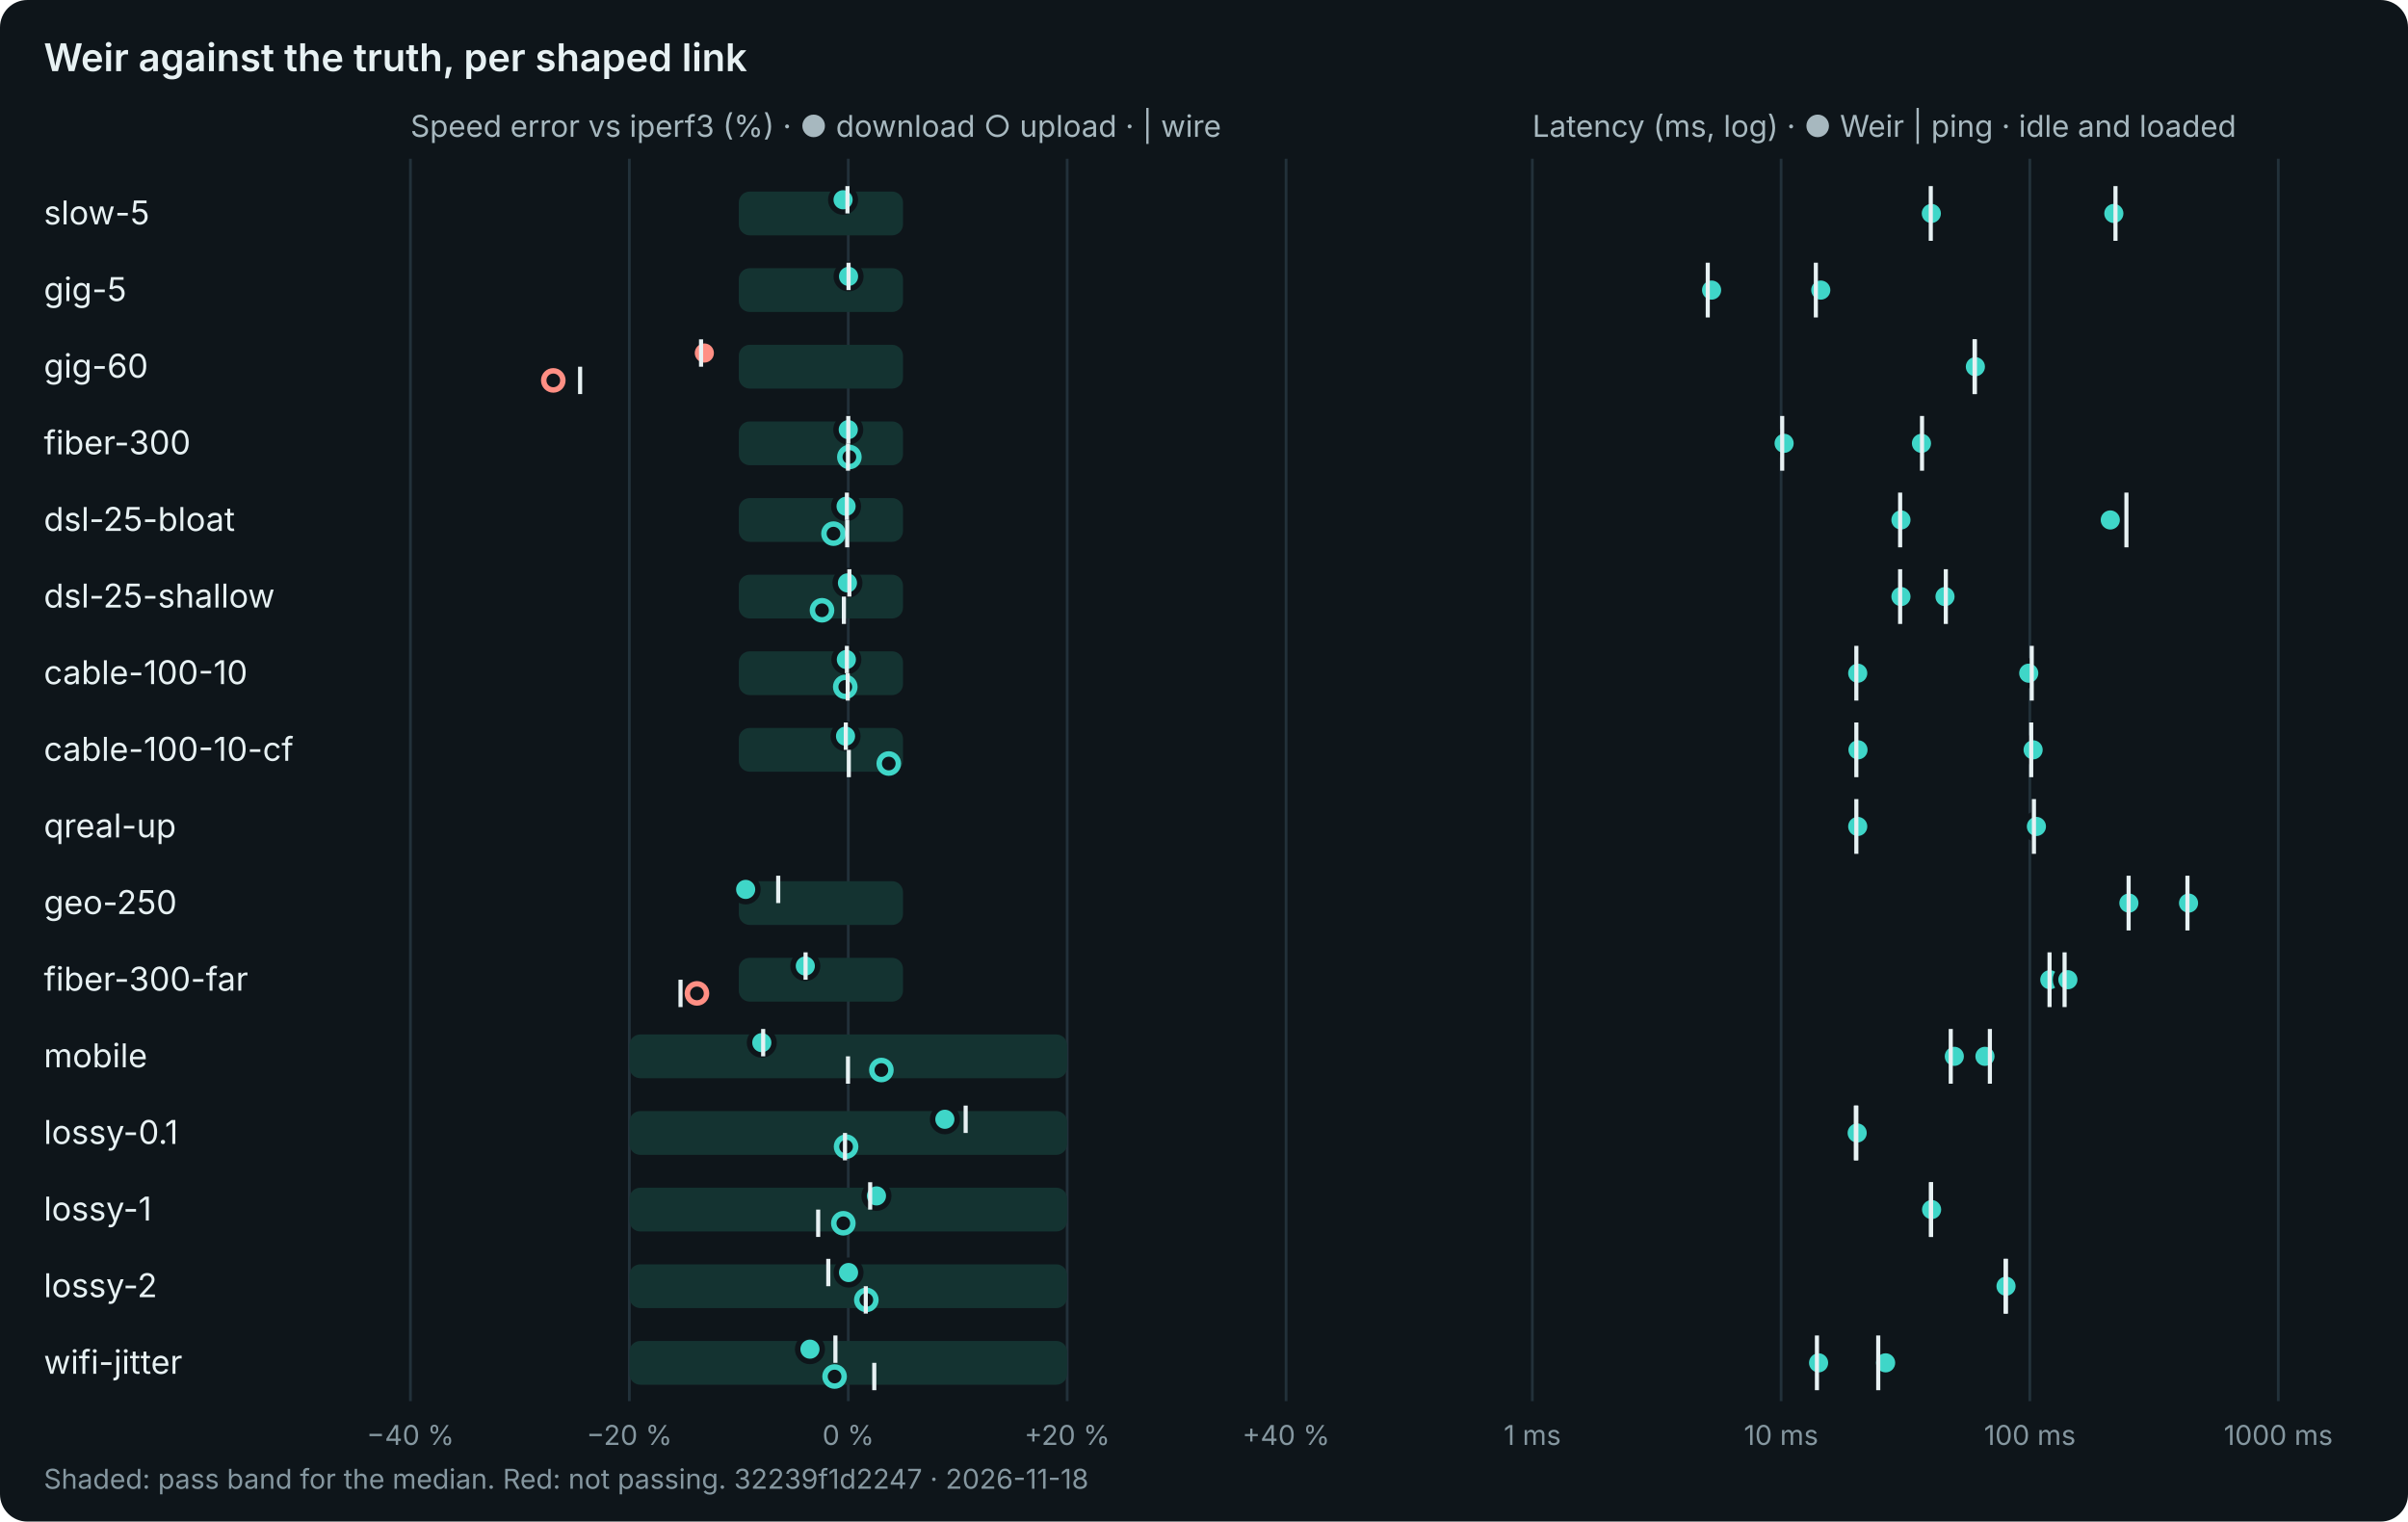
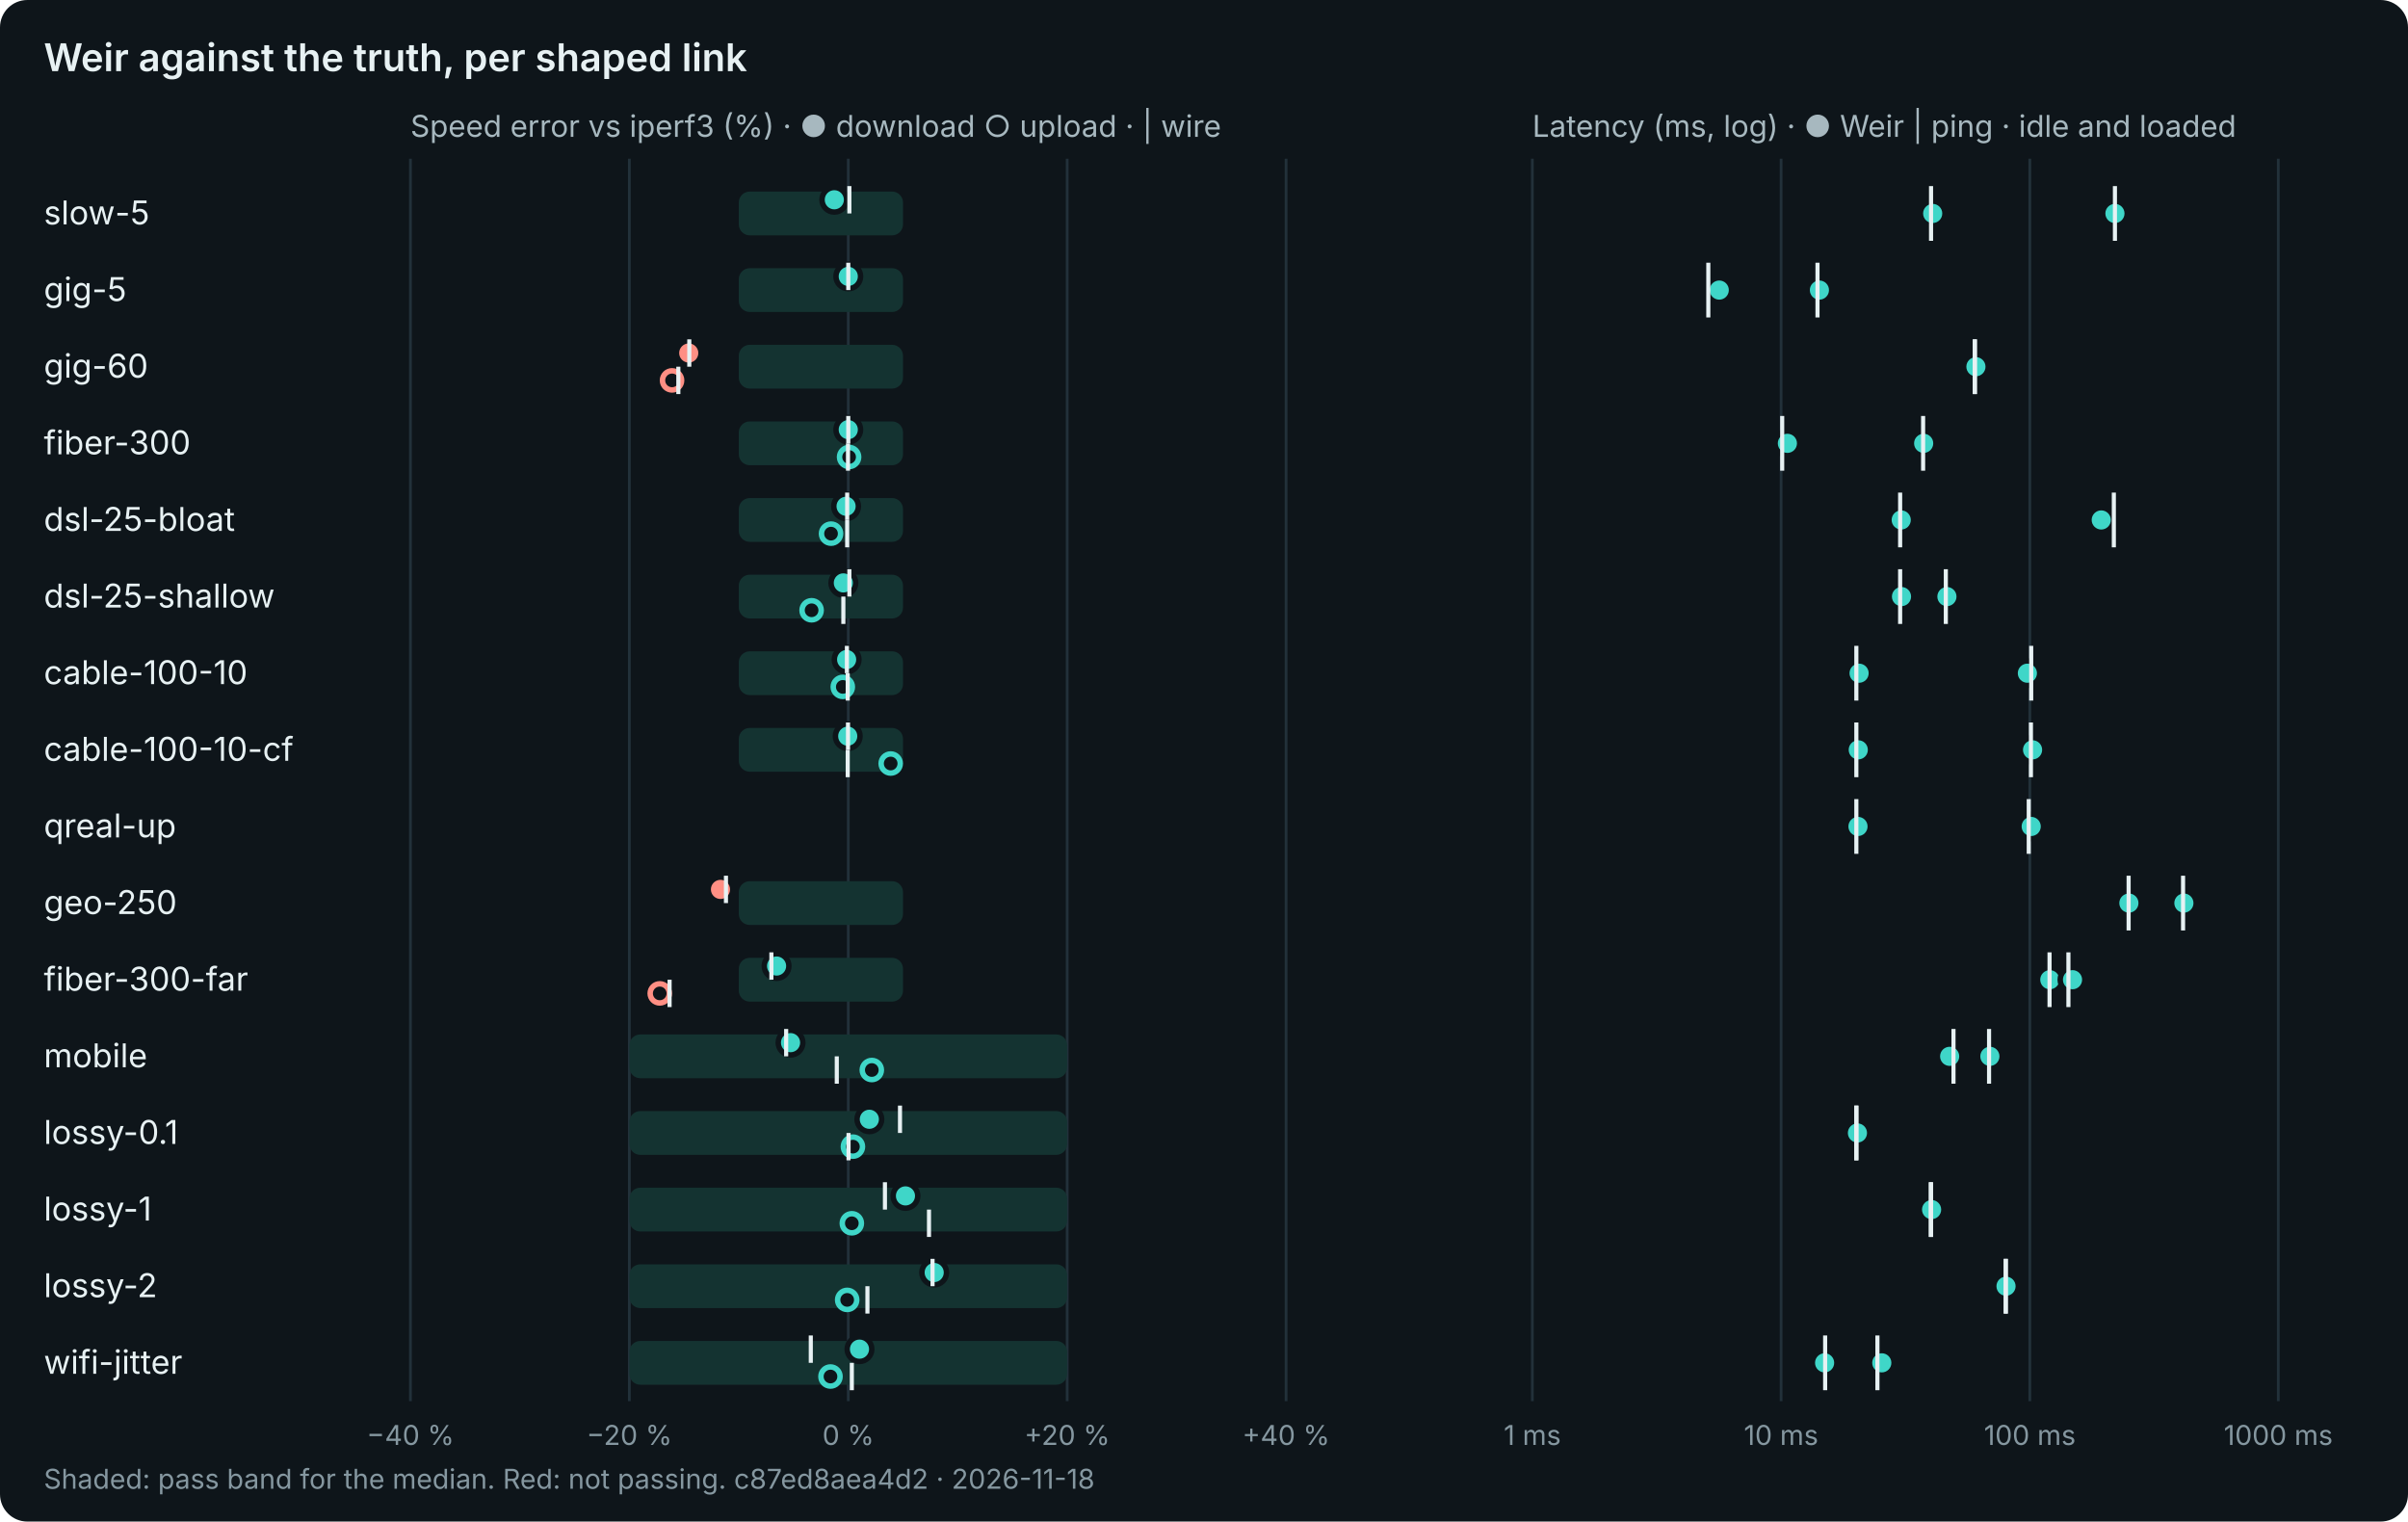
<svg xmlns="http://www.w3.org/2000/svg" width="880" height="556" viewBox="0 0 880 556" role="img" aria-label="Weir accuracy per shaped link, 16 links; ceiling for 1 Gbps is 956 Mbps">
  <style>text{font-family:-apple-system, BlinkMacSystemFont, "Segoe UI", system-ui, sans-serif;font-variant-numeric:tabular-nums;fill:#a7b8bf;font-size:11px}.title{fill:#e7f1f3;font-size:14px;font-weight:600}.axis-title{fill:#a7b8bf;font-size:11px}.label{fill:#e7f1f3;font-size:12px}.tick{fill:#8597a0;font-size:10px}.note{fill:#8597a0;font-size:10px}</style>
  <rect width="880" height="556" rx="10" fill="#0e151a" />
  <text x="16" y="26" class="title">Weir against the truth, per shaped link</text>
  <text x="150" y="50" class="axis-title">Speed error vs iperf3 (%) · ● download ○ upload · | wire</text>
  <text x="560" y="50" class="axis-title">Latency (ms, log) · ● Weir | ping · idle and loaded</text>
  <line x1="150" y1="58" x2="150" y2="512" stroke="#22313a" stroke-width="1" />
  <text x="150" y="528" class="tick" text-anchor="middle">−40 %</text>
  <line x1="230" y1="58" x2="230" y2="512" stroke="#22313a" stroke-width="1" />
  <text x="230" y="528" class="tick" text-anchor="middle">−20 %</text>
  <line x1="310" y1="58" x2="310" y2="512" stroke="#22313a" stroke-width="1" />
  <text x="310" y="528" class="tick" text-anchor="middle">0 %</text>
  <line x1="390" y1="58" x2="390" y2="512" stroke="#22313a" stroke-width="1" />
  <text x="390" y="528" class="tick" text-anchor="middle">+20 %</text>
  <line x1="470" y1="58" x2="470" y2="512" stroke="#22313a" stroke-width="1" />
  <text x="470" y="528" class="tick" text-anchor="middle">+40 %</text>
  <line x1="560" y1="58" x2="560" y2="512" stroke="#22313a" stroke-width="1" />
  <text x="560" y="528" class="tick" text-anchor="middle">1 ms</text>
  <line x1="650.9" y1="58" x2="650.9" y2="512" stroke="#22313a" stroke-width="1" />
  <text x="650.9" y="528" class="tick" text-anchor="middle">10 ms</text>
  <line x1="741.8" y1="58" x2="741.8" y2="512" stroke="#22313a" stroke-width="1" />
  <text x="741.8" y="528" class="tick" text-anchor="middle">100 ms</text>
  <line x1="832.6" y1="58" x2="832.6" y2="512" stroke="#22313a" stroke-width="1" />
  <text x="832.6" y="528" class="tick" text-anchor="middle">1000 ms</text>
  <text x="16" y="82" class="label">slow-5</text>
  <rect x="270" y="70" width="60" height="16" rx="4" fill="#143331" />
-   <circle cx="308.1" cy="73" r="4.5" fill="#3fd6c8" stroke="#0e151a" stroke-width="2" />
-   <circle cx="705.8" cy="78" r="4.5" fill="#3fd6c8" stroke="#0e151a" stroke-width="2" />
-   <circle cx="772.5" cy="78" r="4.5" fill="#3fd6c8" stroke="#0e151a" stroke-width="2" />
-   <line x1="309.7" y1="68" x2="309.7" y2="78" stroke="#e7f1f3" stroke-width="1.5" />
-   <line x1="705.6" y1="68" x2="705.6" y2="88" stroke="#e7f1f3" stroke-width="1.5" />
-   <line x1="773.1" y1="68" x2="773.1" y2="88" stroke="#e7f1f3" stroke-width="1.5" />
+   <circle cx="304.9" cy="73" r="4.5" fill="#3fd6c8" stroke="#0e151a" stroke-width="2" />
+   <circle cx="706.3" cy="78" r="4.5" fill="#3fd6c8" stroke="#0e151a" stroke-width="2" />
+   <circle cx="772.9" cy="78" r="4.5" fill="#3fd6c8" stroke="#0e151a" stroke-width="2" />
+   <line x1="310.4" y1="68" x2="310.4" y2="78" stroke="#e7f1f3" stroke-width="1.5" />
+   <line x1="705.7" y1="68" x2="705.7" y2="88" stroke="#e7f1f3" stroke-width="1.5" />
+   <line x1="772.9" y1="68" x2="772.9" y2="88" stroke="#e7f1f3" stroke-width="1.5" />
  <text x="16" y="110" class="label">gig-5</text>
  <rect x="270" y="98" width="60" height="16" rx="4" fill="#143331" />
-   <circle cx="310.1" cy="101" r="4.5" fill="#3fd6c8" stroke="#0e151a" stroke-width="2" />
-   <circle cx="625.5" cy="106" r="4.5" fill="#3fd6c8" stroke="#0e151a" stroke-width="2" />
-   <circle cx="665.4" cy="106" r="4.5" fill="#3fd6c8" stroke="#0e151a" stroke-width="2" />
-   <line x1="310.1" y1="96" x2="310.1" y2="106" stroke="#e7f1f3" stroke-width="1.5" />
-   <line x1="624.1" y1="96" x2="624.1" y2="116" stroke="#e7f1f3" stroke-width="1.5" />
-   <line x1="663.6" y1="96" x2="663.6" y2="116" stroke="#e7f1f3" stroke-width="1.5" />
+   <circle cx="310" cy="101" r="4.5" fill="#3fd6c8" stroke="#0e151a" stroke-width="2" />
+   <circle cx="628.3" cy="106" r="4.5" fill="#3fd6c8" stroke="#0e151a" stroke-width="2" />
+   <circle cx="664.9" cy="106" r="4.5" fill="#3fd6c8" stroke="#0e151a" stroke-width="2" />
+   <line x1="310" y1="96" x2="310" y2="106" stroke="#e7f1f3" stroke-width="1.5" />
+   <line x1="624.3" y1="96" x2="624.3" y2="116" stroke="#e7f1f3" stroke-width="1.5" />
+   <line x1="664.2" y1="96" x2="664.2" y2="116" stroke="#e7f1f3" stroke-width="1.5" />
  <text x="16" y="138" class="label">gig-60</text>
  <rect x="270" y="126" width="60" height="16" rx="4" fill="#143331" />
-   <circle cx="257.4" cy="129" r="4.5" fill="#ff8f84" stroke="#0e151a" stroke-width="2" />
-   <circle cx="202.2" cy="139" r="3.5" fill="#0e151a" stroke="#ff8f84" stroke-width="2" />
-   <circle cx="721.8" cy="134" r="4.5" fill="#3fd6c8" stroke="#0e151a" stroke-width="2" />
-   <circle cx="721.9" cy="134" r="4.5" fill="#3fd6c8" stroke="#0e151a" stroke-width="2" />
-   <line x1="256.2" y1="124" x2="256.2" y2="134" stroke="#e7f1f3" stroke-width="1.5" />
-   <line x1="212" y1="134" x2="212" y2="144" stroke="#e7f1f3" stroke-width="1.5" />
-   <line x1="721.6" y1="124" x2="721.6" y2="144" stroke="#e7f1f3" stroke-width="1.5" />
+   <circle cx="251.7" cy="129" r="4.5" fill="#ff8f84" stroke="#0e151a" stroke-width="2" />
+   <circle cx="245.6" cy="139" r="3.5" fill="#0e151a" stroke="#ff8f84" stroke-width="2" />
+   <circle cx="722.1" cy="134" r="4.5" fill="#3fd6c8" stroke="#0e151a" stroke-width="2" />
+   <circle cx="722.1" cy="134" r="4.5" fill="#3fd6c8" stroke="#0e151a" stroke-width="2" />
+   <line x1="251.9" y1="124" x2="251.9" y2="134" stroke="#e7f1f3" stroke-width="1.5" />
+   <line x1="247.9" y1="134" x2="247.9" y2="144" stroke="#e7f1f3" stroke-width="1.5" />
+   <line x1="721.7" y1="124" x2="721.7" y2="144" stroke="#e7f1f3" stroke-width="1.5" />
  <line x1="721.7" y1="124" x2="721.7" y2="144" stroke="#e7f1f3" stroke-width="1.5" />
  <text x="16" y="166" class="label">fiber-300</text>
  <rect x="270" y="154" width="60" height="16" rx="4" fill="#143331" />
  <circle cx="310" cy="157" r="4.5" fill="#3fd6c8" stroke="#0e151a" stroke-width="2" />
-   <circle cx="310.4" cy="167" r="3.5" fill="#0e151a" stroke="#3fd6c8" stroke-width="2" />
-   <circle cx="652" cy="162" r="4.5" fill="#3fd6c8" stroke="#0e151a" stroke-width="2" />
-   <circle cx="702.2" cy="162" r="4.5" fill="#3fd6c8" stroke="#0e151a" stroke-width="2" />
+   <circle cx="310.3" cy="167" r="3.5" fill="#0e151a" stroke="#3fd6c8" stroke-width="2" />
+   <circle cx="653.2" cy="162" r="4.5" fill="#3fd6c8" stroke="#0e151a" stroke-width="2" />
+   <circle cx="703" cy="162" r="4.5" fill="#3fd6c8" stroke="#0e151a" stroke-width="2" />
  <line x1="310" y1="152" x2="310" y2="162" stroke="#e7f1f3" stroke-width="1.5" />
  <line x1="309.9" y1="162" x2="309.9" y2="172" stroke="#e7f1f3" stroke-width="1.5" />
  <line x1="651.3" y1="152" x2="651.3" y2="172" stroke="#e7f1f3" stroke-width="1.5" />
-   <line x1="702.4" y1="152" x2="702.4" y2="172" stroke="#e7f1f3" stroke-width="1.5" />
+   <line x1="702.8" y1="152" x2="702.8" y2="172" stroke="#e7f1f3" stroke-width="1.5" />
  <text x="16" y="194" class="label">dsl-25-bloat</text>
  <rect x="270" y="182" width="60" height="16" rx="4" fill="#143331" />
  <circle cx="309.2" cy="185" r="4.5" fill="#3fd6c8" stroke="#0e151a" stroke-width="2" />
-   <circle cx="304.6" cy="195" r="3.5" fill="#0e151a" stroke="#3fd6c8" stroke-width="2" />
-   <circle cx="694.7" cy="190" r="4.5" fill="#3fd6c8" stroke="#0e151a" stroke-width="2" />
-   <circle cx="771.2" cy="190" r="4.5" fill="#3fd6c8" stroke="#0e151a" stroke-width="2" />
-   <line x1="309.5" y1="180" x2="309.5" y2="190" stroke="#e7f1f3" stroke-width="1.5" />
+   <circle cx="303.7" cy="195" r="3.5" fill="#0e151a" stroke="#3fd6c8" stroke-width="2" />
+   <circle cx="694.8" cy="190" r="4.5" fill="#3fd6c8" stroke="#0e151a" stroke-width="2" />
+   <circle cx="767.9" cy="190" r="4.5" fill="#3fd6c8" stroke="#0e151a" stroke-width="2" />
+   <line x1="309.6" y1="180" x2="309.6" y2="190" stroke="#e7f1f3" stroke-width="1.5" />
  <line x1="309.6" y1="190" x2="309.6" y2="200" stroke="#e7f1f3" stroke-width="1.5" />
  <line x1="694.4" y1="180" x2="694.4" y2="200" stroke="#e7f1f3" stroke-width="1.5" />
-   <line x1="777.1" y1="180" x2="777.1" y2="200" stroke="#e7f1f3" stroke-width="1.5" />
+   <line x1="772.5" y1="180" x2="772.5" y2="200" stroke="#e7f1f3" stroke-width="1.5" />
  <text x="16" y="222" class="label">dsl-25-shallow</text>
  <rect x="270" y="210" width="60" height="16" rx="4" fill="#143331" />
-   <circle cx="309.7" cy="213" r="4.5" fill="#3fd6c8" stroke="#0e151a" stroke-width="2" />
-   <circle cx="300.4" cy="223" r="3.5" fill="#0e151a" stroke="#3fd6c8" stroke-width="2" />
-   <circle cx="694.7" cy="218" r="4.5" fill="#3fd6c8" stroke="#0e151a" stroke-width="2" />
-   <circle cx="710.8" cy="218" r="4.5" fill="#3fd6c8" stroke="#0e151a" stroke-width="2" />
+   <circle cx="308.2" cy="213" r="4.5" fill="#3fd6c8" stroke="#0e151a" stroke-width="2" />
+   <circle cx="296.6" cy="223" r="3.5" fill="#0e151a" stroke="#3fd6c8" stroke-width="2" />
+   <circle cx="694.9" cy="218" r="4.5" fill="#3fd6c8" stroke="#0e151a" stroke-width="2" />
+   <circle cx="711.5" cy="218" r="4.5" fill="#3fd6c8" stroke="#0e151a" stroke-width="2" />
  <line x1="310.4" y1="208" x2="310.4" y2="218" stroke="#e7f1f3" stroke-width="1.5" />
-   <line x1="308.4" y1="218" x2="308.4" y2="228" stroke="#e7f1f3" stroke-width="1.5" />
+   <line x1="308.2" y1="218" x2="308.2" y2="228" stroke="#e7f1f3" stroke-width="1.5" />
  <line x1="694.4" y1="208" x2="694.4" y2="228" stroke="#e7f1f3" stroke-width="1.5" />
  <line x1="711.1" y1="208" x2="711.1" y2="228" stroke="#e7f1f3" stroke-width="1.5" />
  <text x="16" y="250" class="label">cable-100-10</text>
  <rect x="270" y="238" width="60" height="16" rx="4" fill="#143331" />
-   <circle cx="309.3" cy="241" r="4.5" fill="#3fd6c8" stroke="#0e151a" stroke-width="2" />
-   <circle cx="308.9" cy="251" r="3.5" fill="#0e151a" stroke="#3fd6c8" stroke-width="2" />
-   <circle cx="678.9" cy="246" r="4.5" fill="#3fd6c8" stroke="#0e151a" stroke-width="2" />
-   <circle cx="741.4" cy="246" r="4.5" fill="#3fd6c8" stroke="#0e151a" stroke-width="2" />
+   <circle cx="309.4" cy="241" r="4.5" fill="#3fd6c8" stroke="#0e151a" stroke-width="2" />
+   <circle cx="308" cy="251" r="3.5" fill="#0e151a" stroke="#3fd6c8" stroke-width="2" />
+   <circle cx="679.4" cy="246" r="4.5" fill="#3fd6c8" stroke="#0e151a" stroke-width="2" />
+   <circle cx="740.9" cy="246" r="4.5" fill="#3fd6c8" stroke="#0e151a" stroke-width="2" />
  <line x1="309.5" y1="236" x2="309.5" y2="246" stroke="#e7f1f3" stroke-width="1.5" />
  <line x1="309.8" y1="246" x2="309.8" y2="256" stroke="#e7f1f3" stroke-width="1.5" />
  <line x1="678.4" y1="236" x2="678.4" y2="256" stroke="#e7f1f3" stroke-width="1.5" />
-   <line x1="742.5" y1="236" x2="742.5" y2="256" stroke="#e7f1f3" stroke-width="1.5" />
+   <line x1="742.3" y1="236" x2="742.3" y2="256" stroke="#e7f1f3" stroke-width="1.5" />
  <text x="16" y="278" class="label">cable-100-10-cf</text>
  <rect x="270" y="266" width="60" height="16" rx="4" fill="#143331" />
-   <circle cx="309" cy="269" r="4.5" fill="#3fd6c8" stroke="#0e151a" stroke-width="2" />
-   <circle cx="324.8" cy="279" r="3.5" fill="#0e151a" stroke="#3fd6c8" stroke-width="2" />
-   <circle cx="679" cy="274" r="4.5" fill="#3fd6c8" stroke="#0e151a" stroke-width="2" />
-   <circle cx="743" cy="274" r="4.5" fill="#3fd6c8" stroke="#0e151a" stroke-width="2" />
-   <line x1="309.1" y1="264" x2="309.1" y2="274" stroke="#e7f1f3" stroke-width="1.5" />
-   <line x1="310.2" y1="274" x2="310.2" y2="284" stroke="#e7f1f3" stroke-width="1.5" />
+   <circle cx="309.8" cy="269" r="4.5" fill="#3fd6c8" stroke="#0e151a" stroke-width="2" />
+   <circle cx="325.5" cy="279" r="3.5" fill="#0e151a" stroke="#3fd6c8" stroke-width="2" />
+   <circle cx="679.1" cy="274" r="4.5" fill="#3fd6c8" stroke="#0e151a" stroke-width="2" />
+   <circle cx="742.8" cy="274" r="4.5" fill="#3fd6c8" stroke="#0e151a" stroke-width="2" />
+   <line x1="309.9" y1="264" x2="309.9" y2="274" stroke="#e7f1f3" stroke-width="1.5" />
+   <line x1="309.8" y1="274" x2="309.8" y2="284" stroke="#e7f1f3" stroke-width="1.5" />
  <line x1="678.4" y1="264" x2="678.4" y2="284" stroke="#e7f1f3" stroke-width="1.5" />
-   <line x1="742.3" y1="264" x2="742.3" y2="284" stroke="#e7f1f3" stroke-width="1.5" />
+   <line x1="742.2" y1="264" x2="742.2" y2="284" stroke="#e7f1f3" stroke-width="1.5" />
  <text x="16" y="306" class="label">qreal-up</text>
-   <circle cx="678.9" cy="302" r="4.5" fill="#3fd6c8" stroke="#0e151a" stroke-width="2" />
-   <circle cx="744.2" cy="302" r="4.5" fill="#3fd6c8" stroke="#0e151a" stroke-width="2" />
+   <circle cx="679" cy="302" r="4.5" fill="#3fd6c8" stroke="#0e151a" stroke-width="2" />
+   <circle cx="742.3" cy="302" r="4.5" fill="#3fd6c8" stroke="#0e151a" stroke-width="2" />
  <line x1="678.4" y1="292" x2="678.4" y2="312" stroke="#e7f1f3" stroke-width="1.5" />
-   <line x1="743.3" y1="292" x2="743.3" y2="312" stroke="#e7f1f3" stroke-width="1.5" />
+   <line x1="741.4" y1="292" x2="741.4" y2="312" stroke="#e7f1f3" stroke-width="1.5" />
  <text x="16" y="334" class="label">geo-250</text>
  <rect x="270" y="322" width="60" height="16" rx="4" fill="#143331" />
-   <circle cx="272.5" cy="325" r="4.5" fill="#3fd6c8" stroke="#0e151a" stroke-width="2" />
+   <circle cx="263.3" cy="325" r="4.5" fill="#ff8f84" stroke="#0e151a" stroke-width="2" />
  <circle cx="778" cy="330" r="4.5" fill="#3fd6c8" stroke="#0e151a" stroke-width="2" />
-   <circle cx="799.8" cy="330" r="4.5" fill="#3fd6c8" stroke="#0e151a" stroke-width="2" />
-   <line x1="284.4" y1="320" x2="284.4" y2="330" stroke="#e7f1f3" stroke-width="1.5" />
+   <circle cx="798.1" cy="330" r="4.5" fill="#3fd6c8" stroke="#0e151a" stroke-width="2" />
+   <line x1="265.3" y1="320" x2="265.3" y2="330" stroke="#e7f1f3" stroke-width="1.5" />
  <line x1="777.9" y1="320" x2="777.9" y2="340" stroke="#e7f1f3" stroke-width="1.5" />
-   <line x1="799.4" y1="320" x2="799.4" y2="340" stroke="#e7f1f3" stroke-width="1.5" />
+   <line x1="797.8" y1="320" x2="797.8" y2="340" stroke="#e7f1f3" stroke-width="1.5" />
  <text x="16" y="362" class="label">fiber-300-far</text>
  <rect x="270" y="350" width="60" height="16" rx="4" fill="#143331" />
-   <circle cx="294.3" cy="353" r="4.5" fill="#3fd6c8" stroke="#0e151a" stroke-width="2" />
-   <circle cx="254.7" cy="363" r="3.5" fill="#0e151a" stroke="#ff8f84" stroke-width="2" />
+   <circle cx="283.8" cy="353" r="4.5" fill="#3fd6c8" stroke="#0e151a" stroke-width="2" />
+   <circle cx="241.1" cy="363" r="3.5" fill="#0e151a" stroke="#ff8f84" stroke-width="2" />
  <circle cx="749.1" cy="358" r="4.5" fill="#3fd6c8" stroke="#0e151a" stroke-width="2" />
-   <circle cx="755.7" cy="358" r="4.5" fill="#3fd6c8" stroke="#0e151a" stroke-width="2" />
-   <line x1="294.4" y1="348" x2="294.4" y2="358" stroke="#e7f1f3" stroke-width="1.5" />
-   <line x1="248.7" y1="358" x2="248.7" y2="368" stroke="#e7f1f3" stroke-width="1.5" />
+   <circle cx="757.4" cy="358" r="4.5" fill="#3fd6c8" stroke="#0e151a" stroke-width="2" />
+   <line x1="281.9" y1="348" x2="281.9" y2="358" stroke="#e7f1f3" stroke-width="1.5" />
+   <line x1="244.7" y1="358" x2="244.7" y2="368" stroke="#e7f1f3" stroke-width="1.5" />
  <line x1="749" y1="348" x2="749" y2="368" stroke="#e7f1f3" stroke-width="1.5" />
-   <line x1="754.5" y1="348" x2="754.5" y2="368" stroke="#e7f1f3" stroke-width="1.5" />
+   <line x1="755.9" y1="348" x2="755.9" y2="368" stroke="#e7f1f3" stroke-width="1.5" />
  <text x="16" y="390" class="label">mobile</text>
  <rect x="230" y="378" width="160" height="16" rx="4" fill="#143331" />
-   <circle cx="278.4" cy="381" r="4.5" fill="#3fd6c8" stroke="#0e151a" stroke-width="2" />
-   <circle cx="322.1" cy="391" r="3.5" fill="#0e151a" stroke="#3fd6c8" stroke-width="2" />
-   <circle cx="714.2" cy="386" r="4.5" fill="#3fd6c8" stroke="#0e151a" stroke-width="2" />
-   <circle cx="725.4" cy="386" r="4.5" fill="#3fd6c8" stroke="#0e151a" stroke-width="2" />
-   <line x1="278.9" y1="376" x2="278.9" y2="386" stroke="#e7f1f3" stroke-width="1.5" />
-   <line x1="309.9" y1="386" x2="309.9" y2="396" stroke="#e7f1f3" stroke-width="1.5" />
-   <line x1="712.9" y1="376" x2="712.9" y2="396" stroke="#e7f1f3" stroke-width="1.5" />
-   <line x1="727.2" y1="376" x2="727.2" y2="396" stroke="#e7f1f3" stroke-width="1.5" />
+   <circle cx="288.9" cy="381" r="4.5" fill="#3fd6c8" stroke="#0e151a" stroke-width="2" />
+   <circle cx="318.6" cy="391" r="3.5" fill="#0e151a" stroke="#3fd6c8" stroke-width="2" />
+   <circle cx="712.5" cy="386" r="4.5" fill="#3fd6c8" stroke="#0e151a" stroke-width="2" />
+   <circle cx="727.2" cy="386" r="4.5" fill="#3fd6c8" stroke="#0e151a" stroke-width="2" />
+   <line x1="287.3" y1="376" x2="287.3" y2="386" stroke="#e7f1f3" stroke-width="1.5" />
+   <line x1="305.8" y1="386" x2="305.8" y2="396" stroke="#e7f1f3" stroke-width="1.5" />
+   <line x1="713.9" y1="376" x2="713.9" y2="396" stroke="#e7f1f3" stroke-width="1.5" />
+   <line x1="726.9" y1="376" x2="726.9" y2="396" stroke="#e7f1f3" stroke-width="1.5" />
  <text x="16" y="418" class="label">lossy-0.1</text>
  <rect x="230" y="406" width="160" height="16" rx="4" fill="#143331" />
-   <circle cx="345.3" cy="409" r="4.5" fill="#3fd6c8" stroke="#0e151a" stroke-width="2" />
-   <circle cx="309.2" cy="419" r="3.5" fill="#0e151a" stroke="#3fd6c8" stroke-width="2" />
-   <circle cx="679" cy="414" r="4.5" fill="#3fd6c8" stroke="#0e151a" stroke-width="2" />
-   <circle cx="678.7" cy="414" r="4.5" fill="#3fd6c8" stroke="#0e151a" stroke-width="2" />
-   <line x1="352.9" y1="404" x2="352.9" y2="414" stroke="#e7f1f3" stroke-width="1.5" />
-   <line x1="308.8" y1="414" x2="308.8" y2="424" stroke="#e7f1f3" stroke-width="1.5" />
+   <circle cx="317.7" cy="409" r="4.5" fill="#3fd6c8" stroke="#0e151a" stroke-width="2" />
+   <circle cx="311.7" cy="419" r="3.5" fill="#0e151a" stroke="#3fd6c8" stroke-width="2" />
+   <circle cx="679.4" cy="414" r="4.5" fill="#3fd6c8" stroke="#0e151a" stroke-width="2" />
+   <circle cx="678.8" cy="414" r="4.5" fill="#3fd6c8" stroke="#0e151a" stroke-width="2" />
+   <line x1="328.9" y1="404" x2="328.9" y2="414" stroke="#e7f1f3" stroke-width="1.5" />
+   <line x1="310.1" y1="414" x2="310.1" y2="424" stroke="#e7f1f3" stroke-width="1.5" />
  <line x1="678.4" y1="404" x2="678.4" y2="424" stroke="#e7f1f3" stroke-width="1.5" />
-   <line x1="678.2" y1="404" x2="678.2" y2="424" stroke="#e7f1f3" stroke-width="1.5" />
+   <line x1="678.4" y1="404" x2="678.4" y2="424" stroke="#e7f1f3" stroke-width="1.5" />
  <text x="16" y="446" class="label">lossy-1</text>
  <rect x="230" y="434" width="160" height="16" rx="4" fill="#143331" />
-   <circle cx="320.3" cy="437" r="4.5" fill="#3fd6c8" stroke="#0e151a" stroke-width="2" />
-   <circle cx="308.2" cy="447" r="3.5" fill="#0e151a" stroke="#3fd6c8" stroke-width="2" />
+   <circle cx="330.9" cy="437" r="4.5" fill="#3fd6c8" stroke="#0e151a" stroke-width="2" />
+   <circle cx="311.3" cy="447" r="3.5" fill="#0e151a" stroke="#3fd6c8" stroke-width="2" />
  <circle cx="706.1" cy="442" r="4.5" fill="#3fd6c8" stroke="#0e151a" stroke-width="2" />
  <circle cx="705.9" cy="442" r="4.5" fill="#3fd6c8" stroke="#0e151a" stroke-width="2" />
-   <line x1="318" y1="432" x2="318" y2="442" stroke="#e7f1f3" stroke-width="1.5" />
-   <line x1="299" y1="442" x2="299" y2="452" stroke="#e7f1f3" stroke-width="1.5" />
+   <line x1="323.4" y1="432" x2="323.4" y2="442" stroke="#e7f1f3" stroke-width="1.5" />
+   <line x1="339.5" y1="442" x2="339.5" y2="452" stroke="#e7f1f3" stroke-width="1.5" />
  <line x1="705.7" y1="432" x2="705.7" y2="452" stroke="#e7f1f3" stroke-width="1.5" />
-   <line x1="705.7" y1="432" x2="705.7" y2="452" stroke="#e7f1f3" stroke-width="1.5" />
+   <line x1="705.6" y1="432" x2="705.6" y2="452" stroke="#e7f1f3" stroke-width="1.5" />
  <text x="16" y="474" class="label">lossy-2</text>
  <rect x="230" y="462" width="160" height="16" rx="4" fill="#143331" />
-   <circle cx="310.1" cy="465" r="4.5" fill="#3fd6c8" stroke="#0e151a" stroke-width="2" />
-   <circle cx="316.6" cy="475" r="3.5" fill="#0e151a" stroke="#3fd6c8" stroke-width="2" />
+   <circle cx="341.4" cy="465" r="4.5" fill="#3fd6c8" stroke="#0e151a" stroke-width="2" />
+   <circle cx="309.6" cy="475" r="3.5" fill="#0e151a" stroke="#3fd6c8" stroke-width="2" />
  <circle cx="733.2" cy="470" r="4.5" fill="#3fd6c8" stroke="#0e151a" stroke-width="2" />
  <circle cx="733.1" cy="470" r="4.5" fill="#3fd6c8" stroke="#0e151a" stroke-width="2" />
-   <line x1="302.7" y1="460" x2="302.7" y2="470" stroke="#e7f1f3" stroke-width="1.5" />
-   <line x1="316.4" y1="470" x2="316.4" y2="480" stroke="#e7f1f3" stroke-width="1.5" />
+   <line x1="340.8" y1="460" x2="340.8" y2="470" stroke="#e7f1f3" stroke-width="1.5" />
+   <line x1="317" y1="470" x2="317" y2="480" stroke="#e7f1f3" stroke-width="1.5" />
  <line x1="733" y1="460" x2="733" y2="480" stroke="#e7f1f3" stroke-width="1.5" />
  <line x1="733" y1="460" x2="733" y2="480" stroke="#e7f1f3" stroke-width="1.5" />
  <text x="16" y="502" class="label">wifi-jitter</text>
  <rect x="230" y="490" width="160" height="16" rx="4" fill="#143331" />
-   <circle cx="296" cy="493" r="4.5" fill="#3fd6c8" stroke="#0e151a" stroke-width="2" />
-   <circle cx="305" cy="503" r="3.5" fill="#0e151a" stroke="#3fd6c8" stroke-width="2" />
-   <circle cx="664.6" cy="498" r="4.5" fill="#3fd6c8" stroke="#0e151a" stroke-width="2" />
-   <circle cx="689.1" cy="498" r="4.5" fill="#3fd6c8" stroke="#0e151a" stroke-width="2" />
-   <line x1="305.3" y1="488" x2="305.3" y2="498" stroke="#e7f1f3" stroke-width="1.5" />
-   <line x1="319.5" y1="498" x2="319.5" y2="508" stroke="#e7f1f3" stroke-width="1.5" />
-   <line x1="664" y1="488" x2="664" y2="508" stroke="#e7f1f3" stroke-width="1.5" />
-   <line x1="686.4" y1="488" x2="686.4" y2="508" stroke="#e7f1f3" stroke-width="1.5" />
-   <text x="16" y="544" class="note">Shaded: pass band for the median. Red: not passing. 32239f1d2247 · 2026-11-18</text>
+   <circle cx="314.1" cy="493" r="4.5" fill="#3fd6c8" stroke="#0e151a" stroke-width="2" />
+   <circle cx="303.5" cy="503" r="3.5" fill="#0e151a" stroke="#3fd6c8" stroke-width="2" />
+   <circle cx="666.8" cy="498" r="4.5" fill="#3fd6c8" stroke="#0e151a" stroke-width="2" />
+   <circle cx="687.7" cy="498" r="4.5" fill="#3fd6c8" stroke="#0e151a" stroke-width="2" />
+   <line x1="296.3" y1="488" x2="296.3" y2="498" stroke="#e7f1f3" stroke-width="1.5" />
+   <line x1="311.3" y1="498" x2="311.3" y2="508" stroke="#e7f1f3" stroke-width="1.5" />
+   <line x1="667" y1="488" x2="667" y2="508" stroke="#e7f1f3" stroke-width="1.5" />
+   <line x1="686.1" y1="488" x2="686.1" y2="508" stroke="#e7f1f3" stroke-width="1.5" />
+   <text x="16" y="544" class="note">Shaded: pass band for the median. Red: not passing. c87ed8aea4d2 · 2026-11-18</text>
</svg>
